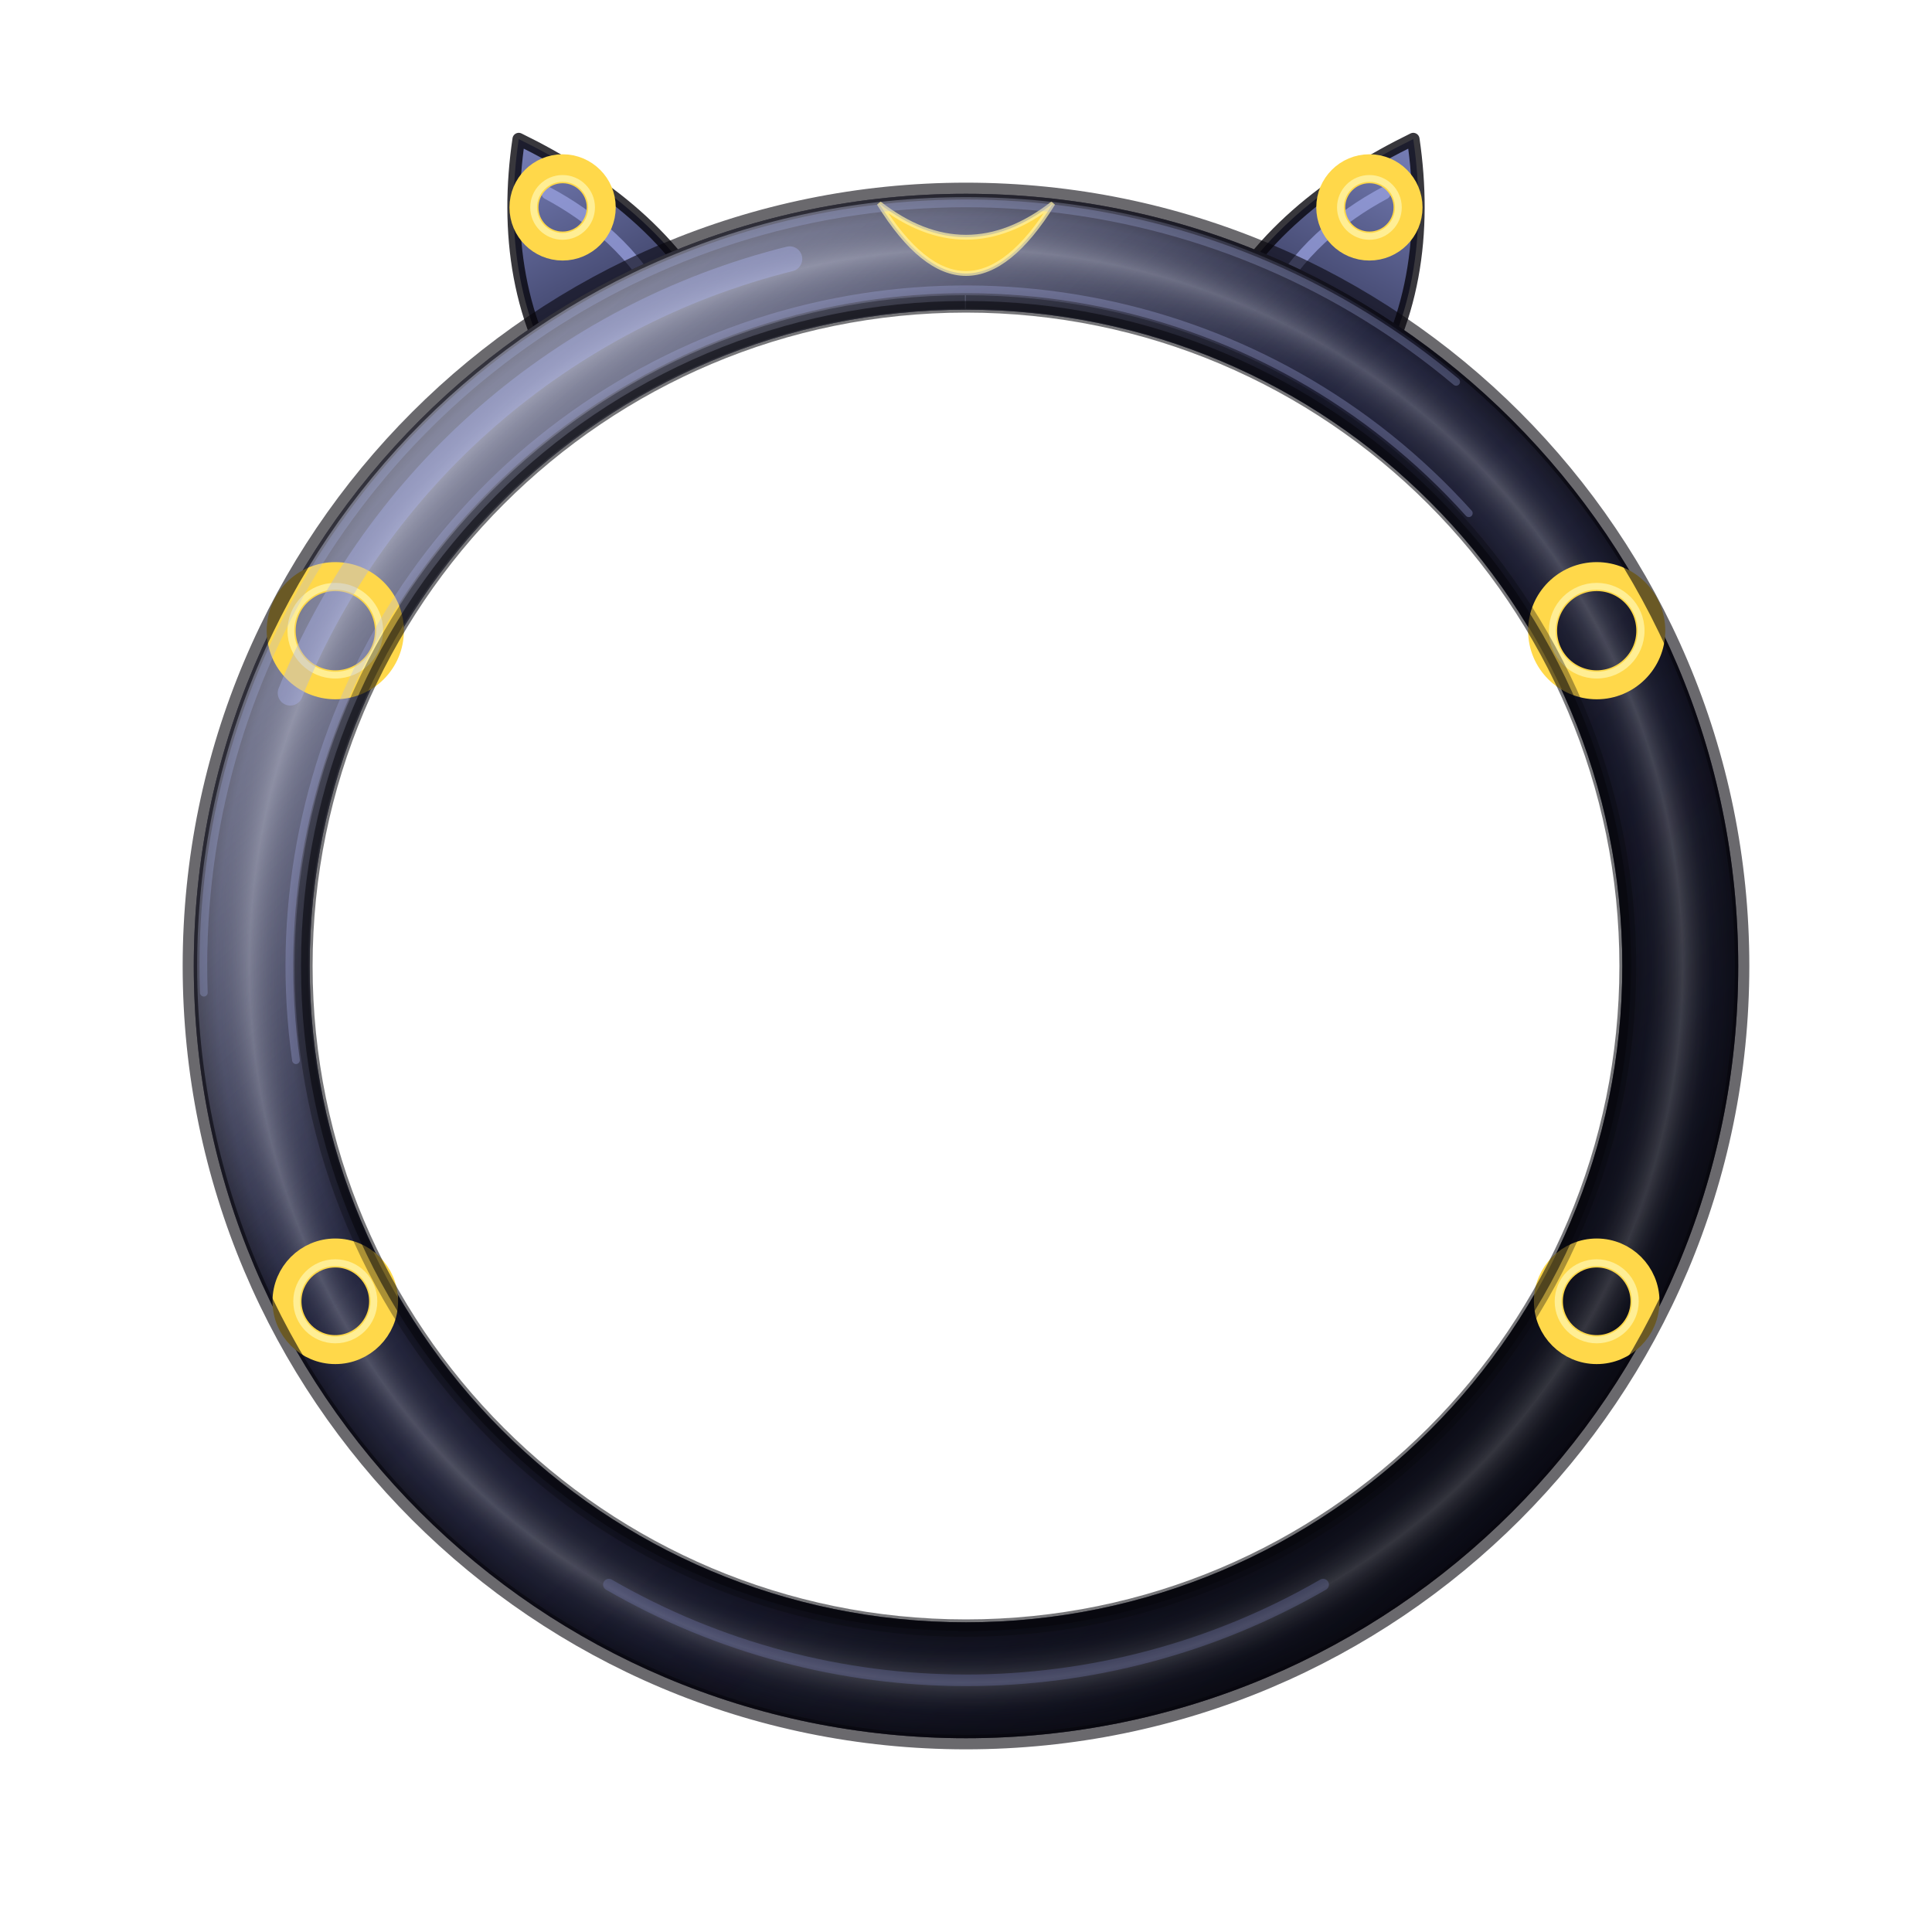
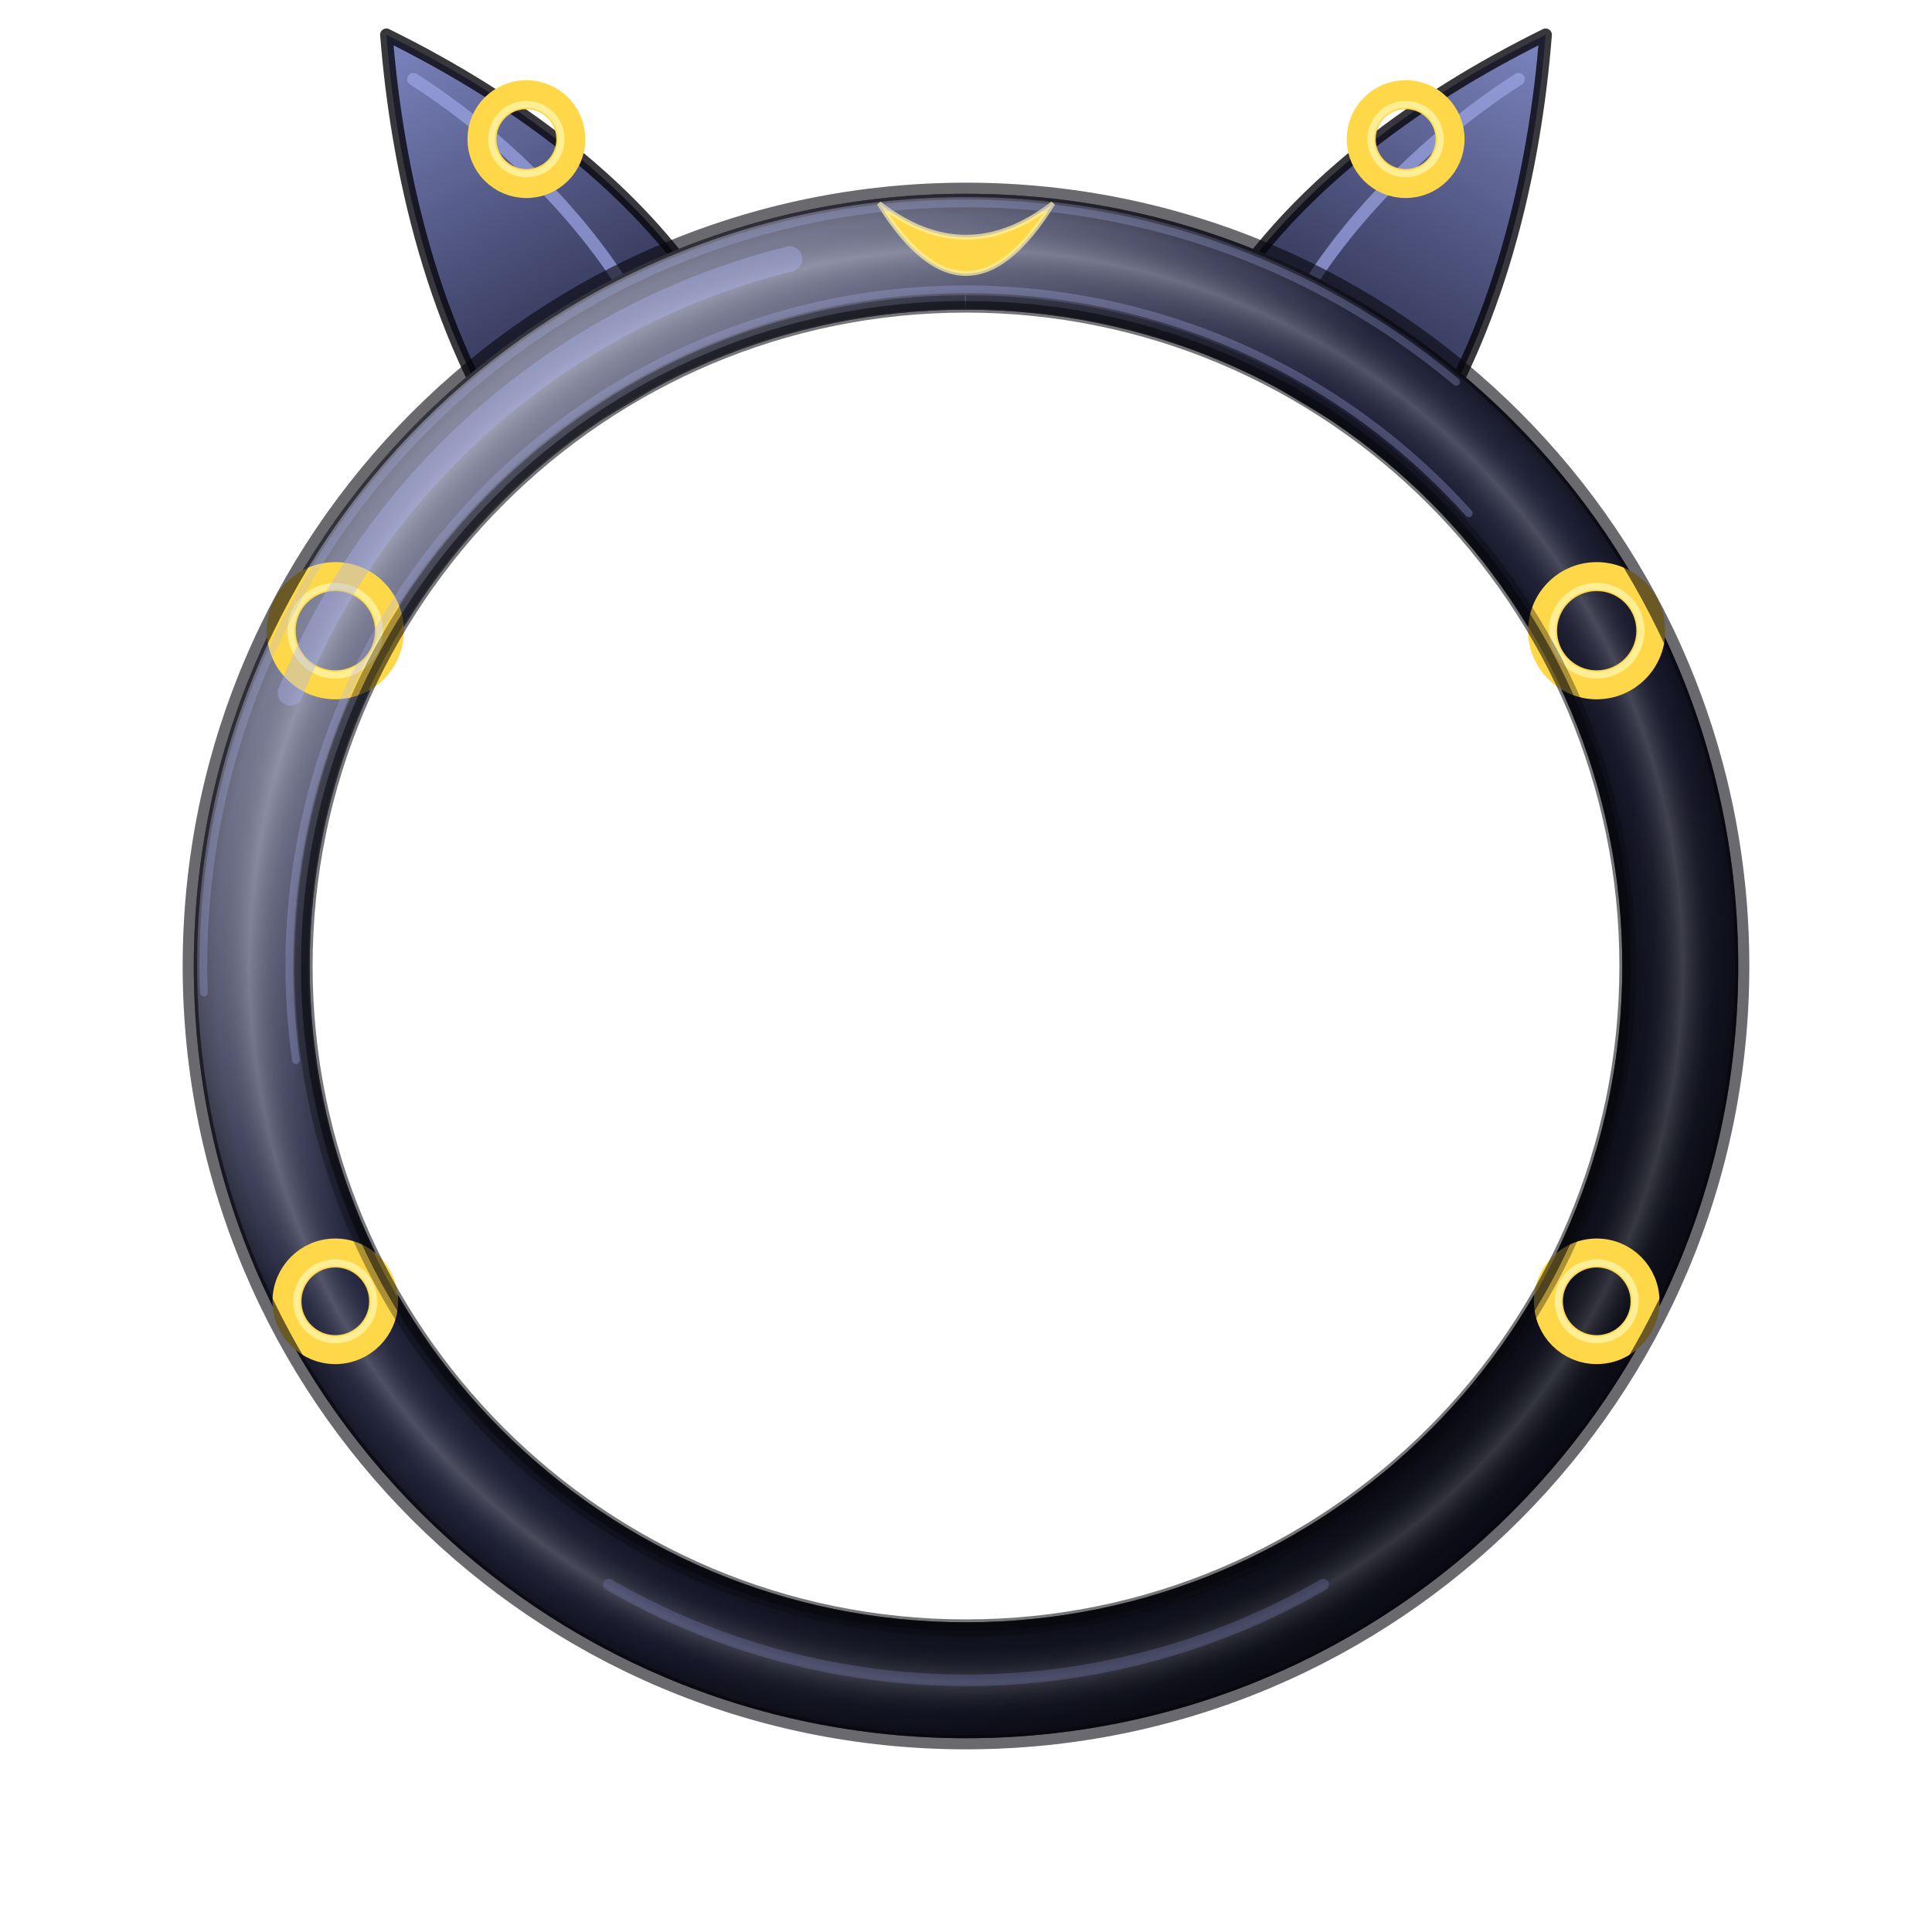
<svg xmlns="http://www.w3.org/2000/svg" viewBox="0 0 200 200" width="200" height="200">
  <defs>
    <linearGradient id="ub" gradientUnits="userSpaceOnUse" x1="30" y1="22" x2="172" y2="178">
      <stop offset="0" stop-color="#5a5f8a" />
      <stop offset="0.45" stop-color="#22243c" />
      <stop offset="1" stop-color="#090a12" />
    </linearGradient>
    <radialGradient id="ts" gradientUnits="userSpaceOnUse" cx="100" cy="100" r="79.944">
      <stop offset="0.85" stop-color="#07060c" stop-opacity="0.5" />
      <stop offset="0.883" stop-color="#07060c" stop-opacity="0.07" />
      <stop offset="0.928" stop-color="#fff" stop-opacity="0.2" />
      <stop offset="0.97" stop-color="#07060c" stop-opacity="0.07" />
      <stop offset="1" stop-color="#07060c" stop-opacity="0.5" />
    </radialGradient>
    <linearGradient id="tl" gradientUnits="userSpaceOnUse" x1="30" y1="22" x2="172" y2="178">
      <stop offset="0" stop-color="#fff" stop-opacity="0.5" />
      <stop offset="0.4" stop-color="#fff" stop-opacity="0" />
      <stop offset="0.62" stop-color="#07060c" stop-opacity="0.04" />
      <stop offset="1" stop-color="#07060c" stop-opacity="0.3" />
    </linearGradient>
-     <linearGradient id="ue" gradientUnits="userSpaceOnUse" x1="132.863" y1="38.194" x2="146.008" y2="13.471">
+     <linearGradient id="ue" gradientUnits="userSpaceOnUse" x1="137.083" y1="38.284" x2="157.684" y2="3.997">
      <stop offset="0" stop-color="#2b2e4c" />
      <stop offset="1" stop-color="#7a82bc" />
    </linearGradient>
-     <linearGradient id="ue2" gradientUnits="userSpaceOnUse" x1="67.137" y1="38.194" x2="53.992" y2="13.471">
+     <linearGradient id="ue2" gradientUnits="userSpaceOnUse" x1="62.917" y1="38.284" x2="42.316" y2="3.997">
      <stop offset="0" stop-color="#2b2e4c" />
      <stop offset="1" stop-color="#7a82bc" />
    </linearGradient>
  </defs>
-   <path d="M74.5 33.8C70.4 24.7 62.3 18.6 53.7 14.4C52.3 23.9 53.5 33.7 59.4 41.8Z" fill="url(#ue2)" stroke="#07060c" stroke-opacity="0.8" stroke-width="1.3" stroke-linejoin="round" />
-   <path d="M68.4 31.5C66 26.3 61.2 22.4 56.7 20" fill="none" stroke="#9aa2e0" stroke-opacity=".75" stroke-width="1.3" stroke-linecap="round" />
-   <path d="M125.5 33.8C129.6 24.7 137.7 18.6 146.3 14.4C147.7 23.9 146.5 33.7 140.6 41.8Z" fill="url(#ue)" stroke="#07060c" stroke-opacity="0.8" stroke-width="1.3" stroke-linejoin="round" />
-   <path d="M131.6 31.5C134 26.3 138.8 22.4 143.3 20" fill="none" stroke="#9aa2e0" stroke-opacity=".75" stroke-width="1.3" stroke-linecap="round" />
+   <path d="M75.5 34.8C67.9 20.4 53.4 10.2 40 3.6C41.1 17.6 44.8 34.3 53.9 47.7Z" fill="url(#ue2)" stroke="#07060c" stroke-opacity="0.8" stroke-width="1.3" stroke-linejoin="round" />
+   <path d="M66 32.1C60.8 22.6 51.3 13.6 42.8 8.2" fill="none" stroke="#9aa2e0" stroke-opacity=".75" stroke-width="1.3" stroke-linecap="round" />
+   <path d="M124.5 34.8C132.1 20.4 146.6 10.2 160 3.6C158.9 17.6 155.2 34.3 146.1 47.7Z" fill="url(#ue)" stroke="#07060c" stroke-opacity="0.8" stroke-width="1.3" stroke-linejoin="round" />
+   <path d="M134 32.1C139.2 22.6 148.7 13.6 157.2 8.2" fill="none" stroke="#9aa2e0" stroke-opacity=".75" stroke-width="1.3" stroke-linecap="round" />
  <path d="M20.06 100A79.94 79.94 0 1 1 179.94 100A79.94 79.94 0 1 1 20.06 100ZM32.06 100A67.94 67.94 0 1 0 167.94 100A67.94 67.94 0 1 0 32.06 100Z" fill="url(#ub)" />
  <path d="M20.06 100A79.94 79.94 0 1 1 179.94 100A79.94 79.94 0 1 1 20.06 100ZM32.06 100A67.94 67.94 0 1 0 167.94 100A67.94 67.94 0 1 0 32.06 100Z" fill="url(#ts)" />
  <path d="M20.06 100A79.94 79.94 0 1 1 179.94 100A79.94 79.94 0 1 1 20.06 100ZM32.06 100A67.94 67.94 0 1 0 167.94 100A67.94 67.94 0 1 0 32.06 100Z" fill="url(#tl)" />
  <path d="M136.97 164.04A73.94 73.94 0 0 1 63.03 164.04" fill="none" stroke="#7e86c8" stroke-opacity=".28" stroke-width="1.2" stroke-linecap="round" />
  <circle cx="165.29" cy="65.29" r="5.6" fill="none" stroke="#ffd84a" stroke-width="3" />
  <circle cx="165.29" cy="65.29" r="4.6" fill="none" stroke="#fff3a6" stroke-opacity=".8" stroke-width=".7" />
  <circle cx="165.29" cy="134.71" r="5" fill="none" stroke="#ffd84a" stroke-width="3" />
  <circle cx="165.29" cy="134.71" r="4" fill="none" stroke="#fff3a6" stroke-opacity=".8" stroke-width=".7" />
  <circle cx="34.71" cy="134.71" r="5" fill="none" stroke="#ffd84a" stroke-width="3" />
  <circle cx="34.71" cy="134.71" r="4" fill="none" stroke="#fff3a6" stroke-opacity=".8" stroke-width=".7" />
  <circle cx="34.71" cy="65.29" r="5.6" fill="none" stroke="#ffd84a" stroke-width="3" />
  <circle cx="34.71" cy="65.29" r="4.6" fill="none" stroke="#fff3a6" stroke-opacity=".8" stroke-width=".7" />
  <g transform="translate(100 26.06) rotate(0)">
    <path d="M-9 -5Q0 9.5 9 -5Q0 2 -9 -5Z" fill="#ffd84a" stroke="#fff3a6" stroke-opacity=".7" stroke-width=".5" />
  </g>
  <path d="M100 31.26A68.74 68.74 0 1 1 99.88 31.26" fill="none" stroke="#07060c" stroke-opacity=".34" stroke-width="1.4" />
  <path d="M30.64 109.75A70.04 70.04 0 0 1 152.05 53.13" fill="none" stroke="#aab2ee" stroke-opacity=".3" stroke-width=".8" stroke-linecap="round" />
  <path d="M21.1 102.76A78.94 78.94 0 0 1 150.74 39.53" fill="none" stroke="#aab2ee" stroke-opacity=".28" stroke-width=".8" stroke-linecap="round" />
  <path d="M30.05 71.74A75.44 75.44 0 0 1 81.75 26.8" fill="none" stroke="#aab2ee" stroke-opacity="0.4" stroke-width="2.6" stroke-linecap="round" />
  <circle cx="100" cy="100" r="80.34" fill="none" stroke="#07060c" stroke-opacity="0.6" stroke-width="1.5" />
  <circle cx="100" cy="100" r="68.24" fill="none" stroke="#07060c" stroke-opacity="0.55" stroke-width="1.2" />
-   <circle cx="58.24" cy="21.47" r="4" fill="none" stroke="#ffd84a" stroke-width="3" />
-   <circle cx="58.24" cy="21.47" r="3" fill="none" stroke="#fff3a6" stroke-opacity=".8" stroke-width=".7" />
-   <circle cx="141.76" cy="21.47" r="4" fill="none" stroke="#ffd84a" stroke-width="3" />
-   <circle cx="141.76" cy="21.47" r="3" fill="none" stroke="#fff3a6" stroke-opacity=".8" stroke-width=".7" />
+   <circle cx="54.49" cy="14.4" r="4.6" fill="none" stroke="#ffd84a" stroke-width="3" />
+   <circle cx="54.49" cy="14.4" r="3.6" fill="none" stroke="#fff3a6" stroke-opacity=".8" stroke-width=".7" />
+   <circle cx="145.51" cy="14.4" r="4.6" fill="none" stroke="#ffd84a" stroke-width="3" />
+   <circle cx="145.51" cy="14.4" r="3.6" fill="none" stroke="#fff3a6" stroke-opacity=".8" stroke-width=".7" />
</svg>
